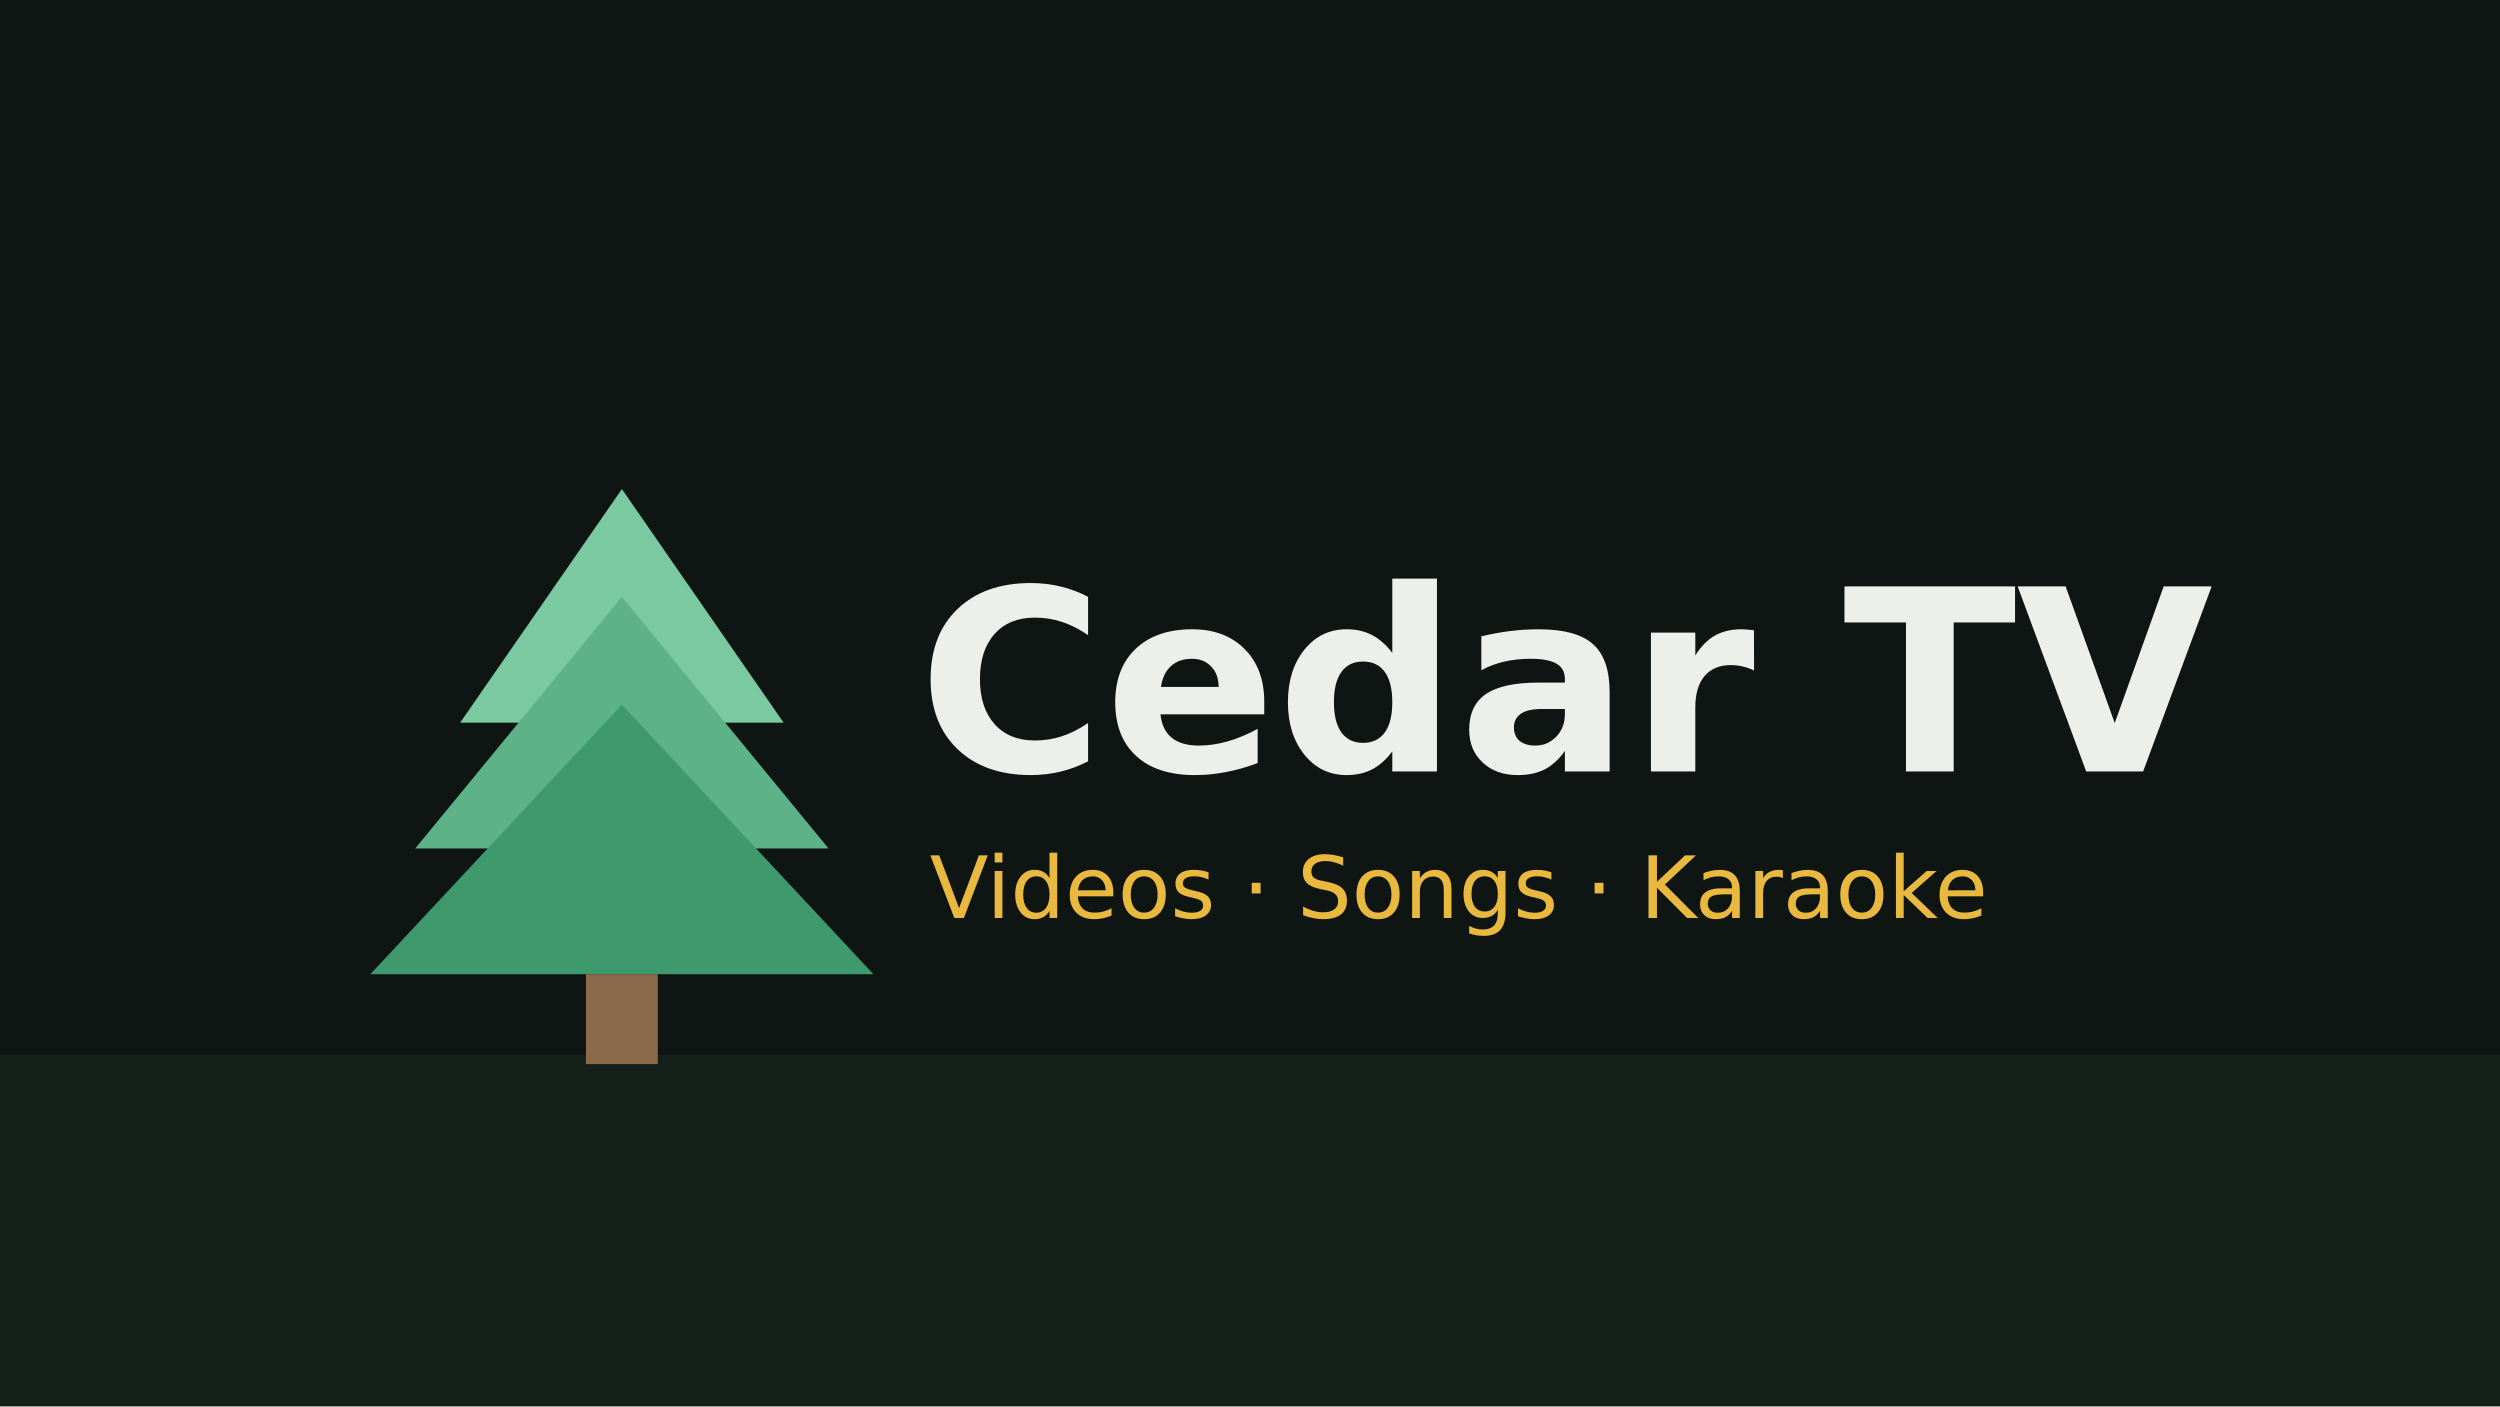
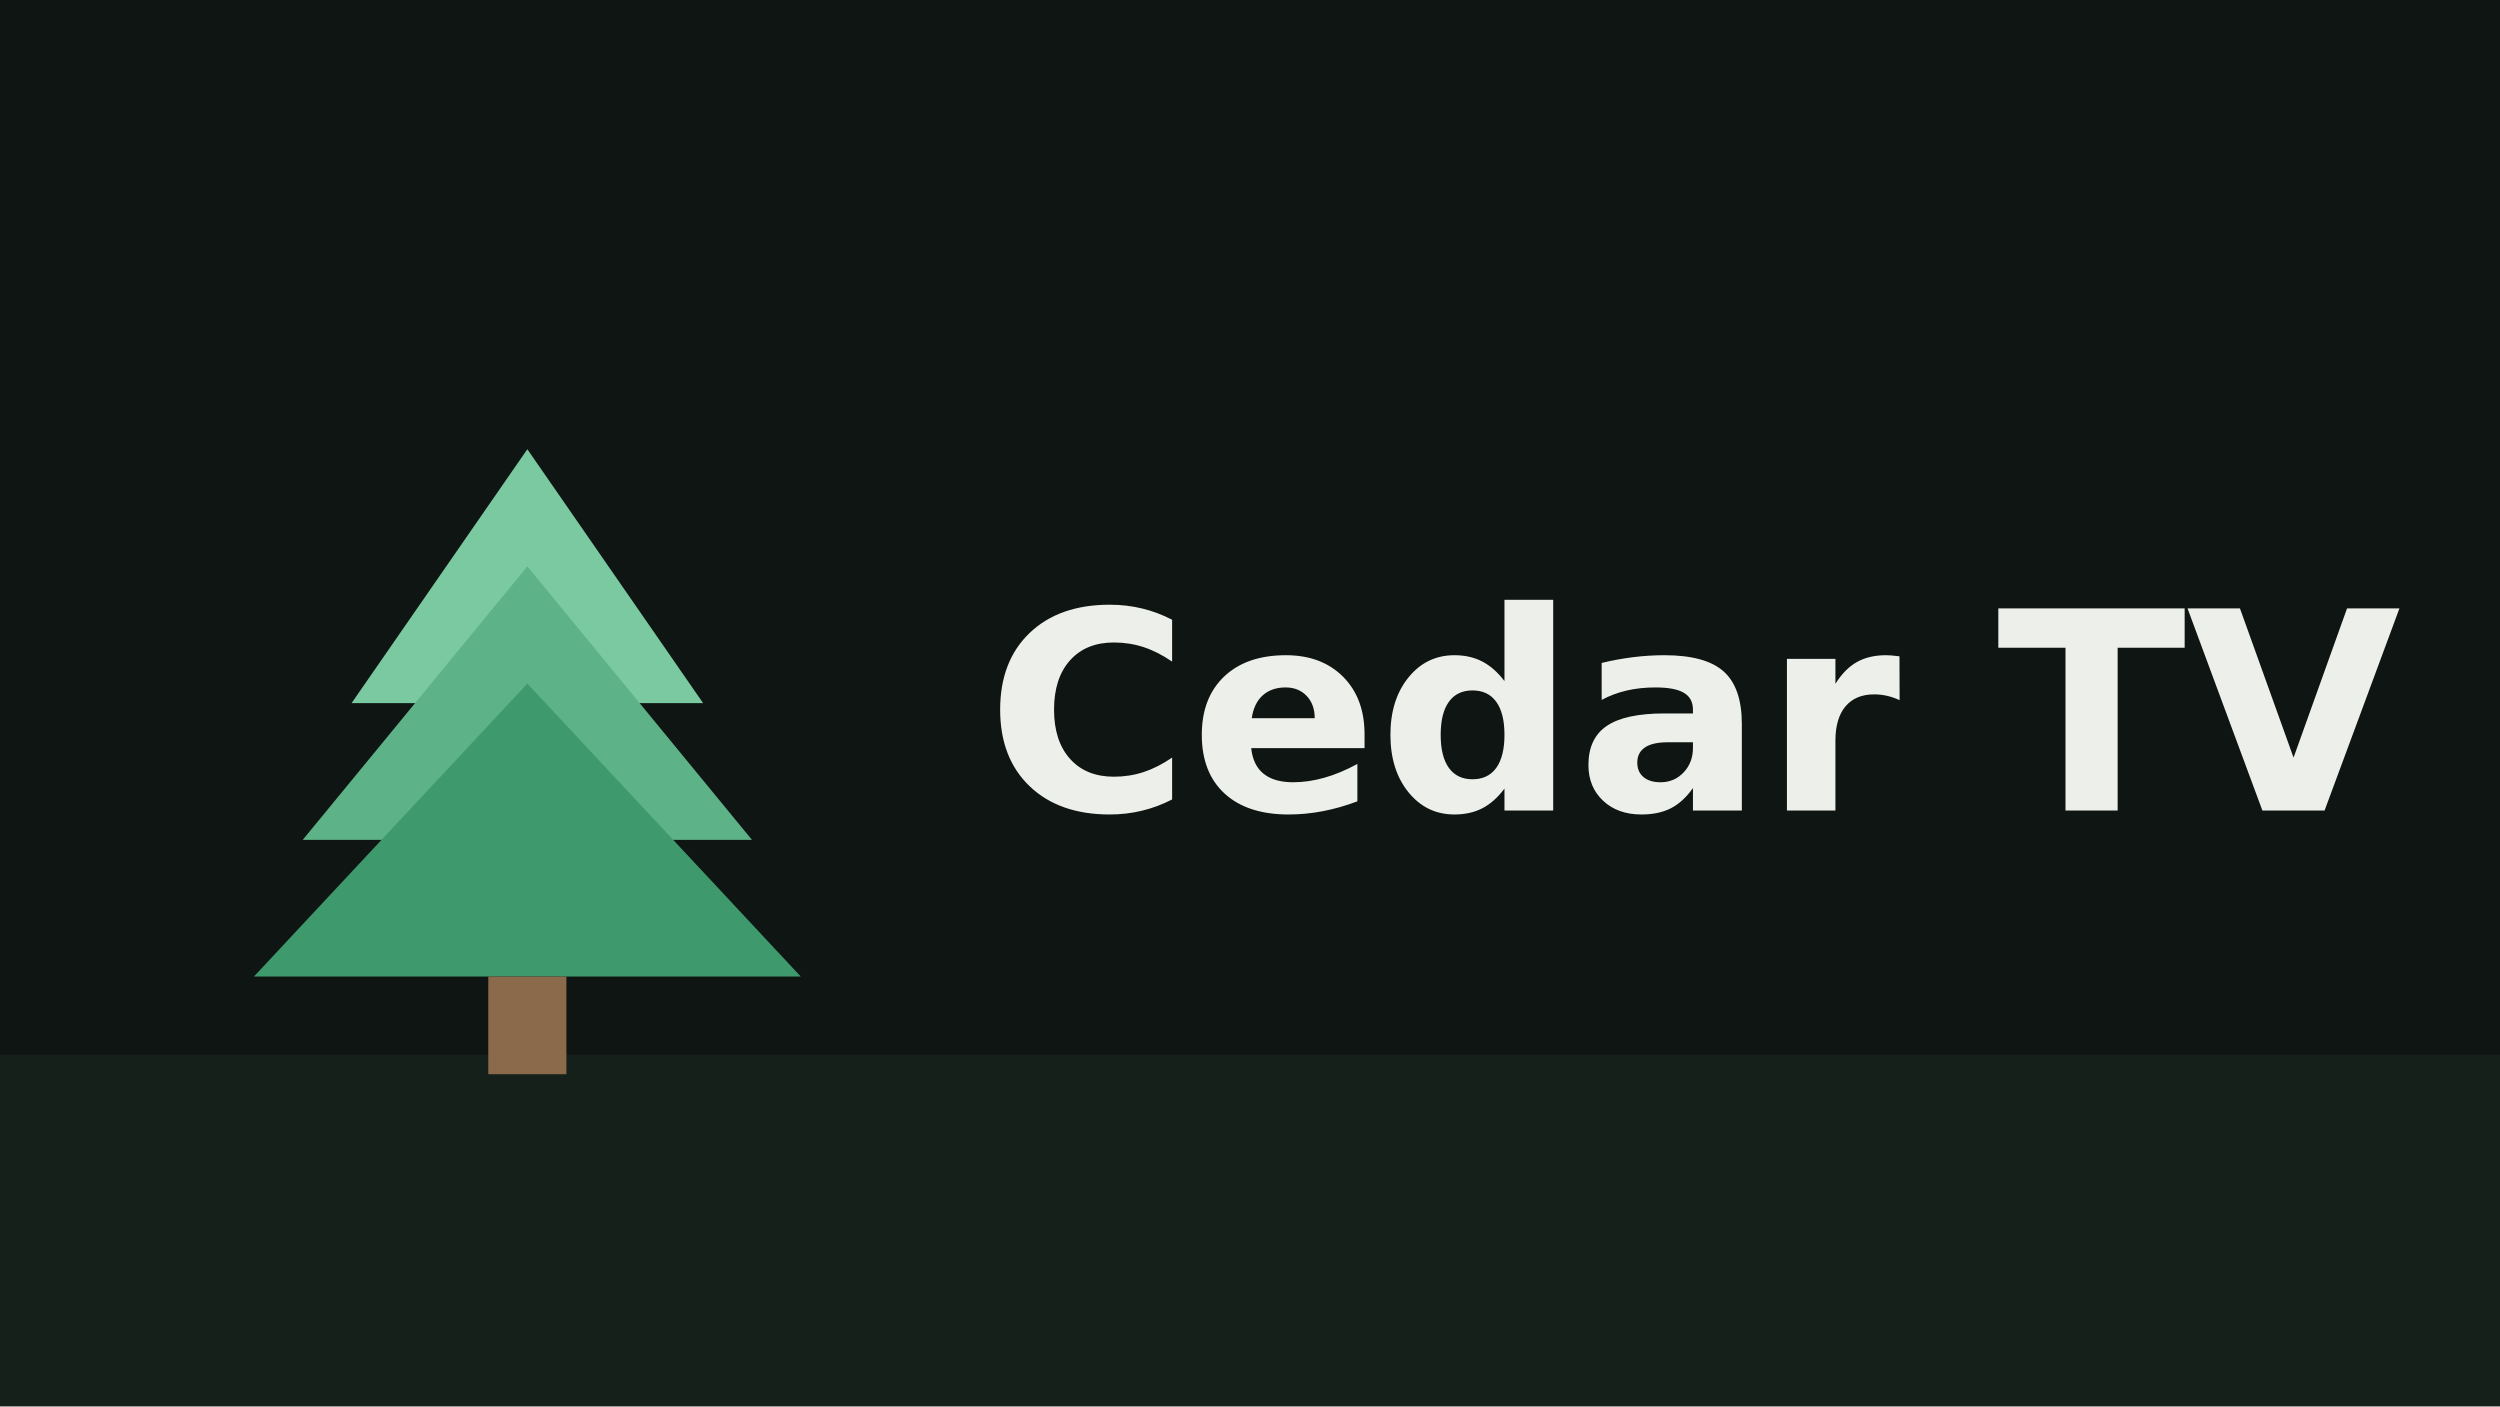
<svg xmlns="http://www.w3.org/2000/svg" viewBox="0 0 1280 720" width="1280" height="720">
  <rect width="1280" height="720" fill="#0E1512" />
  <rect y="540" width="1280" height="180" fill="#16201B" />
-   <g transform="translate(70,140) scale(4.6)">
+   <g transform="translate(0,110) scale(5)">
    <path fill="#7BC9A0" d="M54,24 L72,50 L36,50 Z" />
    <path fill="#5DB287" d="M54,36 L77,64 L31,64 Z" />
    <path fill="#3E9A6D" d="M54,48 L82,78 L26,78 Z" />
    <path fill="#8A6A4A" d="M50,78 L58,78 L58,88 L50,88 Z" />
  </g>
-   <text x="470" y="395" font-family="DejaVu Sans, sans-serif" font-weight="bold" font-size="130" fill="#EDEFEA">Cedar TV</text>
-   <text x="476" y="470" font-family="DejaVu Sans, sans-serif" font-size="44" fill="#E8B83F">Videos · Songs · Karaoke</text>
+   <text x="505" y="415" font-family="DejaVu Sans, sans-serif" font-weight="bold" font-size="142" fill="#EDEFEA">Cedar TV</text>
</svg>
